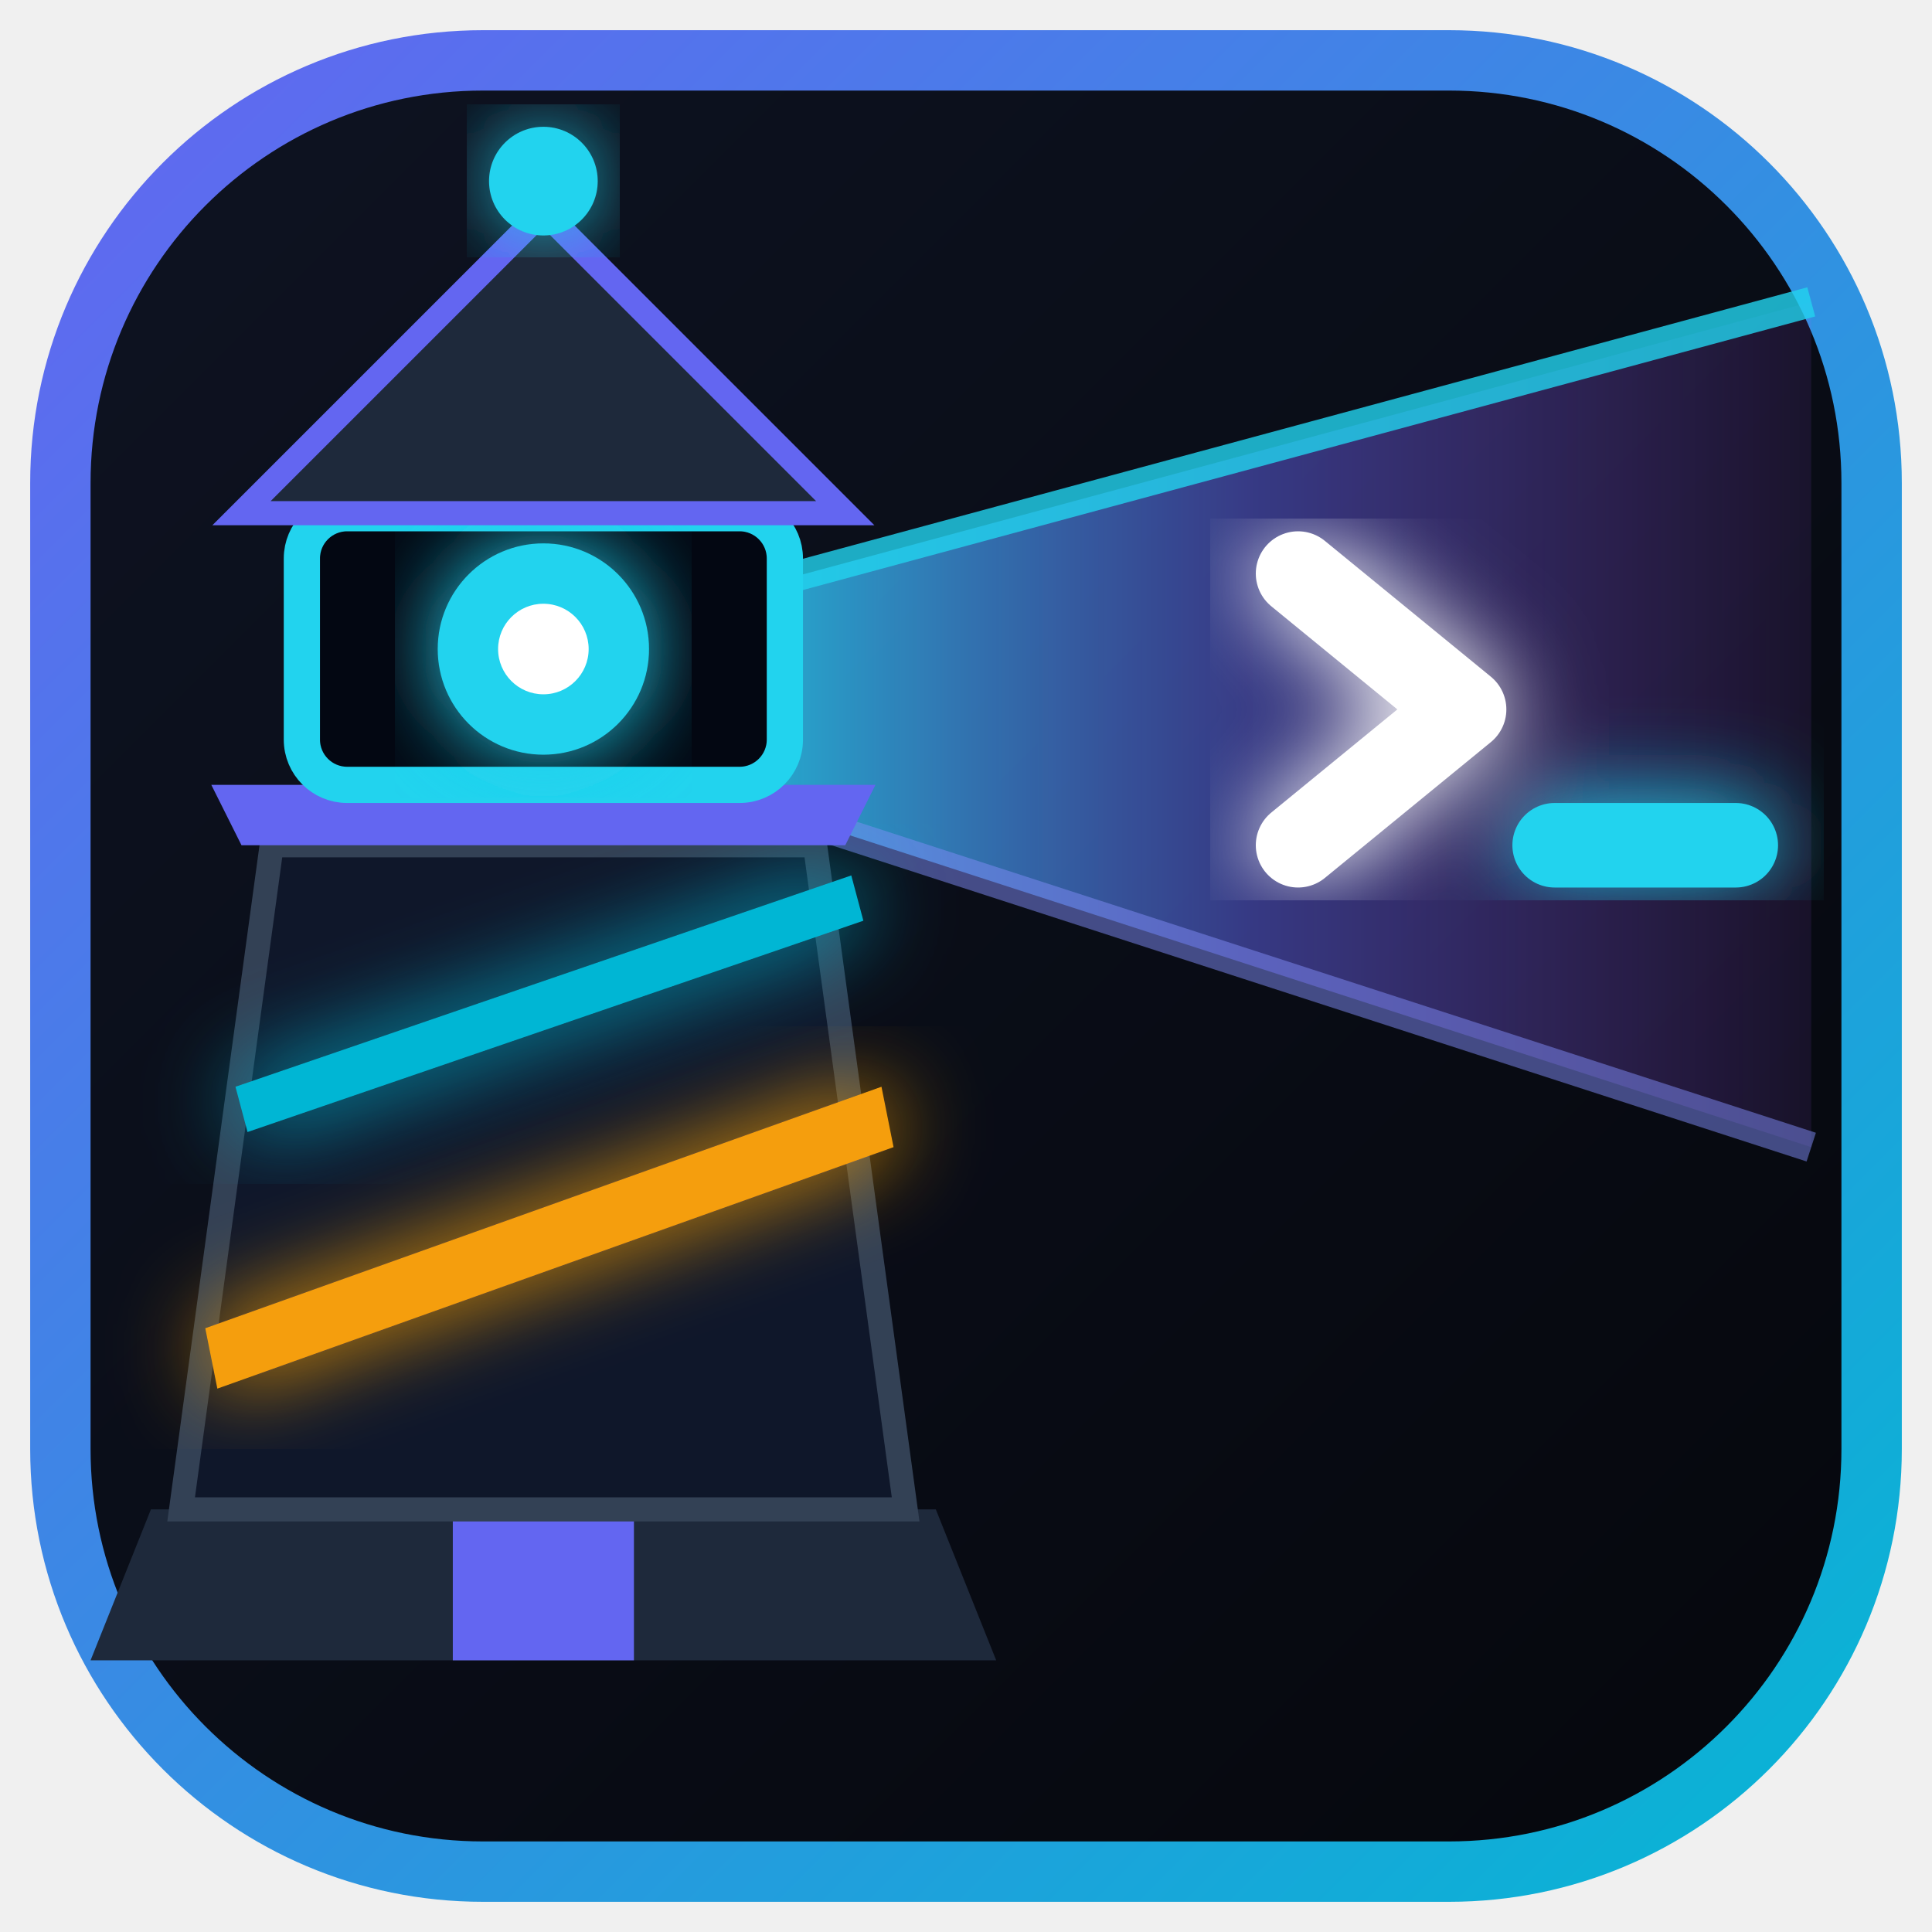
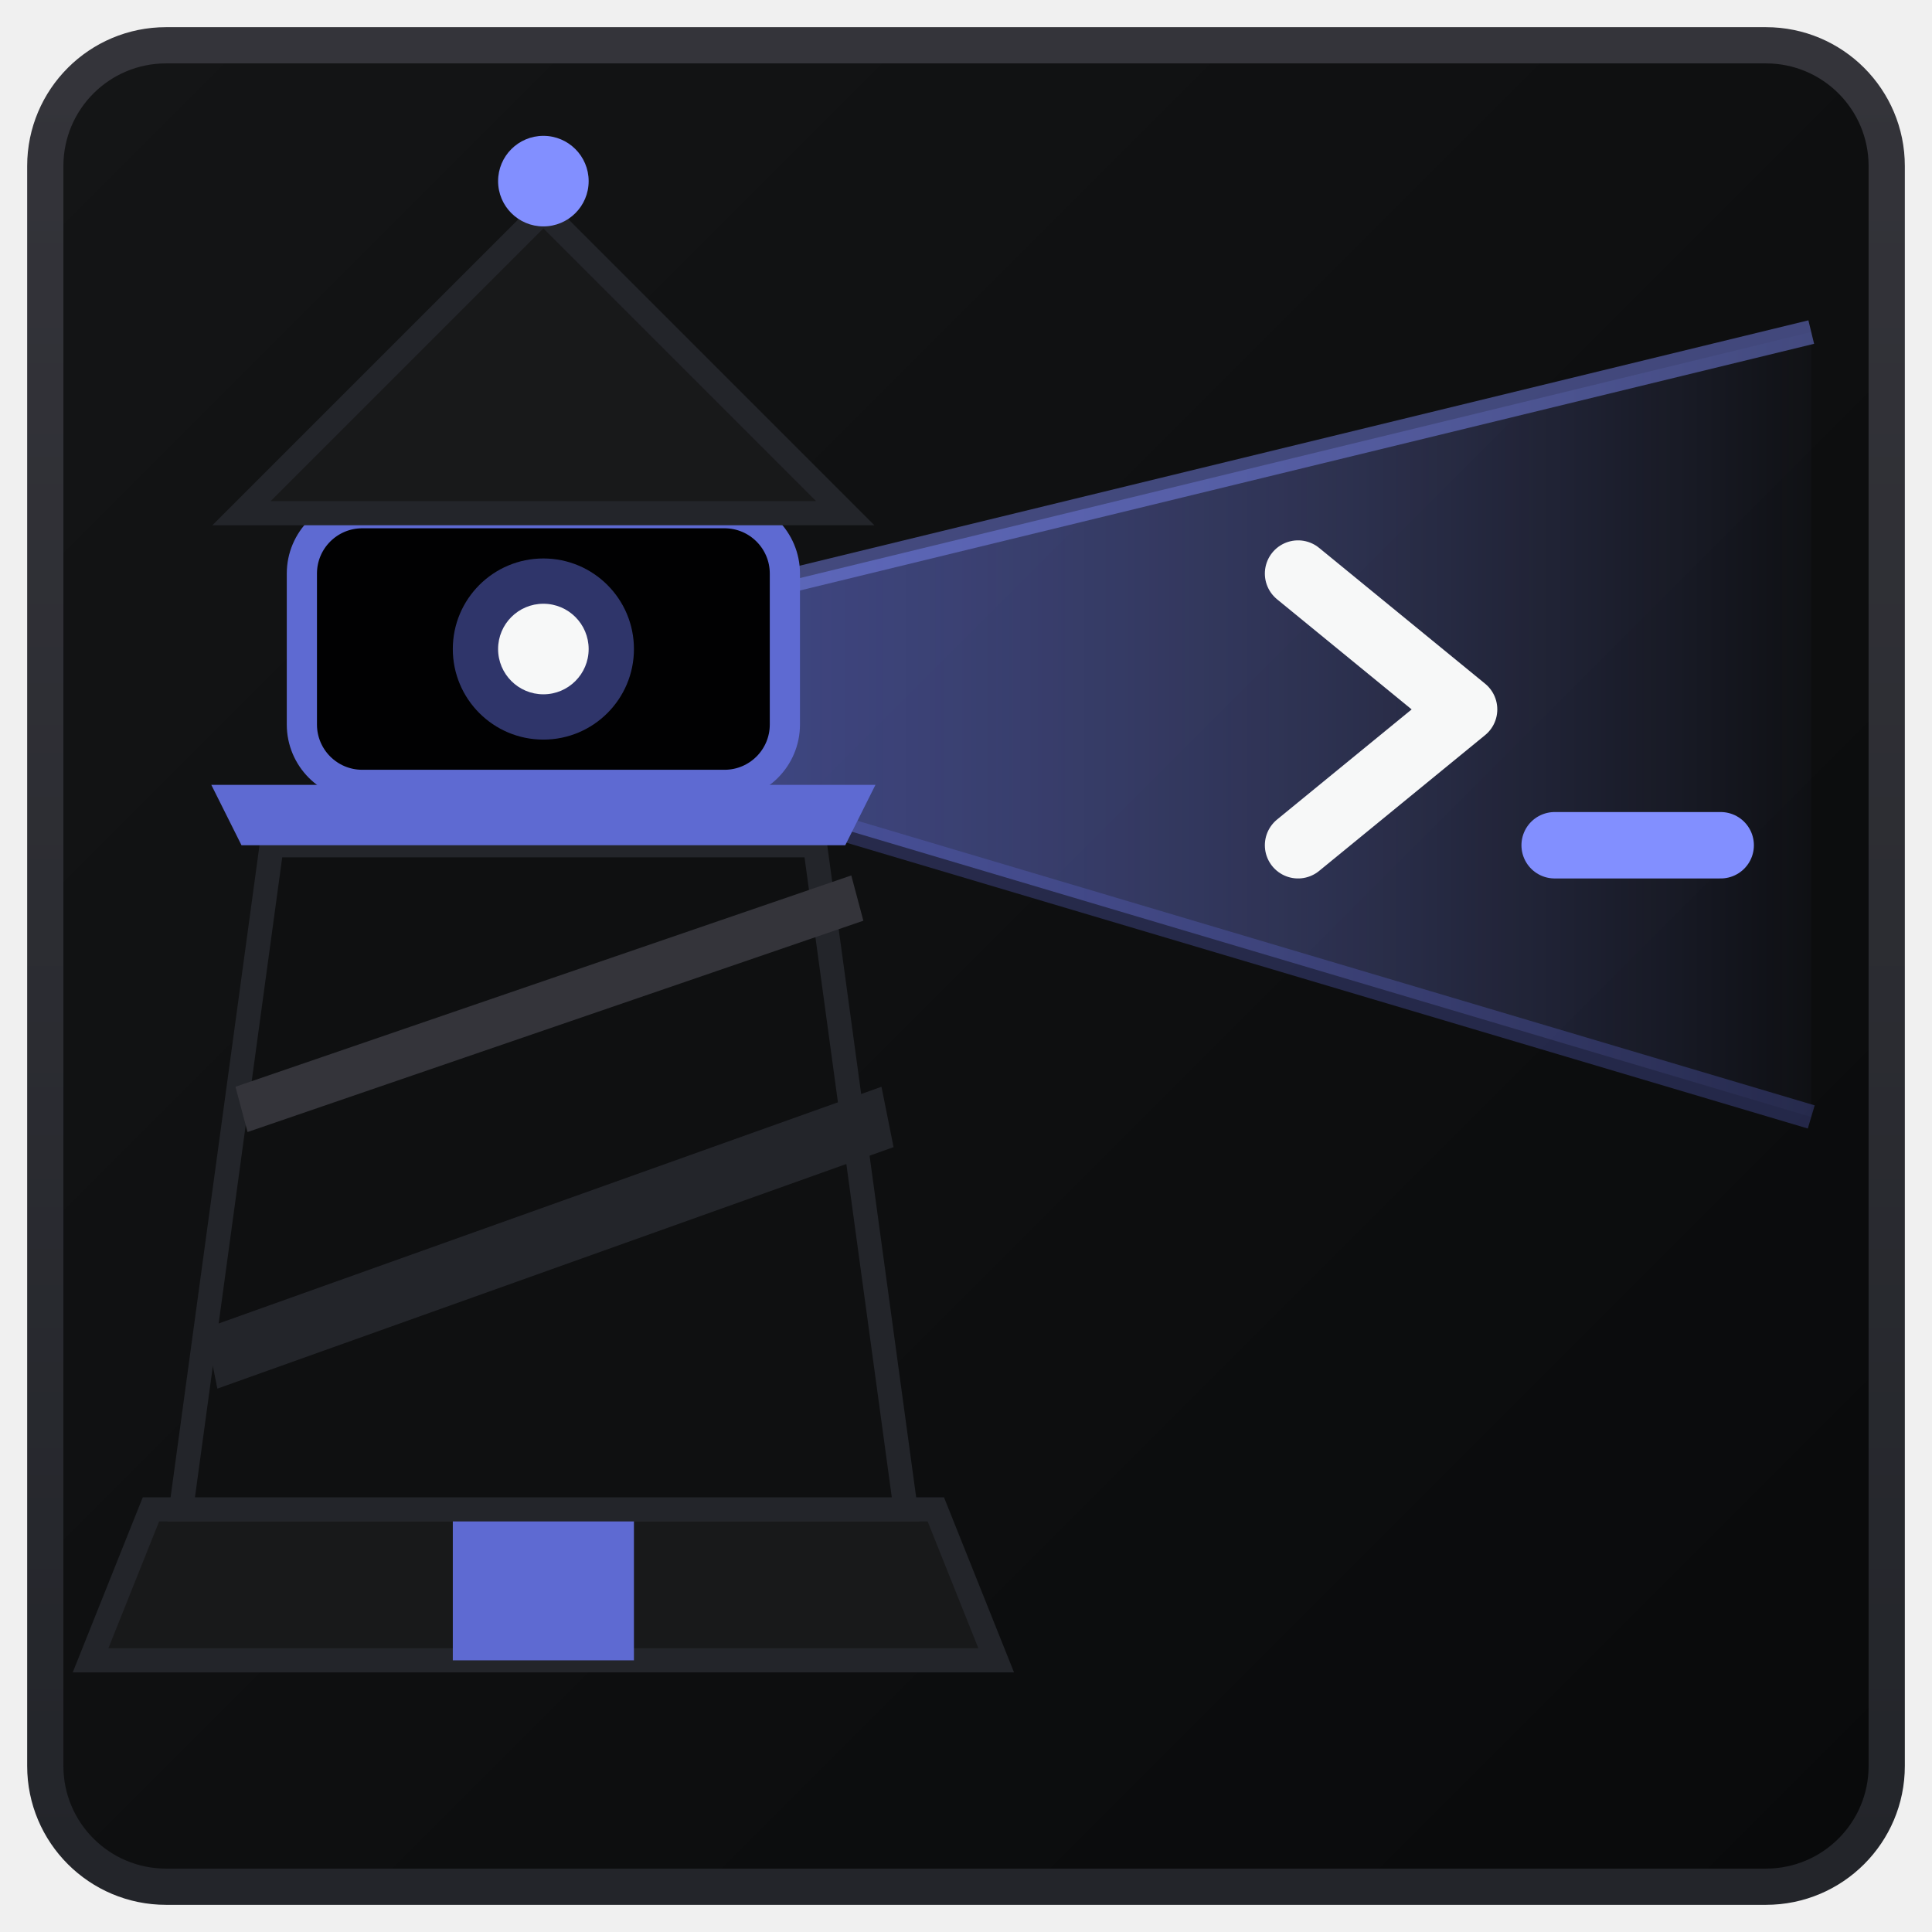
<svg xmlns="http://www.w3.org/2000/svg" viewBox="0 0 64 64" width="100%" height="100%">
  <defs>
-     <linearGradient id="neonBg" x1="0%" y1="0%" x2="100%" y2="100%">
-       <stop offset="0%" stop-color="#0e1322" />
-       <stop offset="100%" stop-color="#05070c" />
+     <linearGradient id="iconSurface" x1="0%" y1="0%" x2="100%" y2="100%">
+       <stop offset="0%" stop-color="#141516" />
+       <stop offset="100%" stop-color="#090a0b" />
    </linearGradient>
-     <linearGradient id="brandGrad" x1="0%" y1="0%" x2="100%" y2="100%">
-       <stop offset="0%" stop-color="#6366f1" />
-       <stop offset="100%" stop-color="#06b6d4" />
+     <linearGradient id="iconBorder" x1="0%" y1="0%" x2="0%" y2="100%">
+       <stop offset="0%" stop-color="#34343a" />
+       <stop offset="100%" stop-color="#23252a" />
    </linearGradient>
-     <linearGradient id="neonBeam" x1="0%" y1="0%" x2="100%" y2="0%">
-       <stop offset="0%" stop-color="#22d3ee" stop-opacity="0.9" />
-       <stop offset="50%" stop-color="#6366f1" stop-opacity="0.5" />
-       <stop offset="100%" stop-color="#a855f7" stop-opacity="0.1" />
+     <linearGradient id="beamGrad" x1="0%" y1="0%" x2="100%" y2="0%">
+       <stop offset="0%" stop-color="#5e6ad2" stop-opacity="0.6" />
+       <stop offset="60%" stop-color="#828fff" stop-opacity="0.25" />
+       <stop offset="100%" stop-color="#828fff" stop-opacity="0.02" />
    </linearGradient>
-     <filter id="neonGlow" x="-20%" y="-20%" width="140%" height="140%">
-       <feGaussianBlur stdDeviation="1.5" result="blur" />
-       <feComposite in="SourceGraphic" in2="blur" operator="over" />
-     </filter>
  </defs>
-   <rect x="2" y="2" width="60" height="60" rx="14" fill="url(#neonBg)" stroke="url(#brandGrad)" stroke-width="2" />
-   <polygon points="23,20 60,10 60,38 23,26" fill="url(#neonBeam)" />
-   <line x1="23" y1="20" x2="60" y2="10" stroke="#22d3ee" stroke-width="1" stroke-opacity="0.8" />
-   <line x1="23" y1="26" x2="60" y2="38" stroke="#818cf8" stroke-width="1" stroke-opacity="0.5" />
-   <g filter="url(#neonGlow)">
-     <path d="M 43,19 L 48.5,23.5 L 43,28" fill="none" stroke="#ffffff" stroke-width="2.8" stroke-linecap="round" stroke-linejoin="round" />
-     <line x1="51.5" y1="28" x2="57.5" y2="28" stroke="#22d3ee" stroke-width="2.8" stroke-linecap="round" />
+   <rect x="1.5" y="1.5" width="61" height="61" rx="4" fill="url(#iconSurface)" stroke="url(#iconBorder)" stroke-width="1.2" />
+   <polygon points="23,20 60,11 60,37 23,26" fill="url(#beamGrad)" />
+   <line x1="23" y1="20" x2="60" y2="11" stroke="#828fff" stroke-width="0.8" stroke-opacity="0.45" />
+   <line x1="23" y1="26" x2="60" y2="37" stroke="#5e6ad2" stroke-width="0.8" stroke-opacity="0.3" />
+   <g>
+     <path d="M 43,19 L 48.5,23.5 L 43,28" fill="none" stroke="#f7f8f8" stroke-width="2.2" stroke-linecap="round" stroke-linejoin="round" />
+     <line x1="51.5" y1="28" x2="57" y2="28" stroke="#828fff" stroke-width="2.2" stroke-linecap="round" />
  </g>
-   <polygon points="5,50 31,50 33,55 3,55" fill="#1e293b" />
-   <path d="M 15,55 L 15,49 A 3,3 0 0 1 21,49 L 21,55 Z" fill="#6366f1" />
-   <polygon points="9,28 27,28 30,50 6,50" fill="#0f172a" stroke="#334155" stroke-width="0.8" />
-   <polygon points="6.8,44 29.2,36 29.6,38 7.2,46" fill="#f59e0b" filter="url(#neonGlow)" />
-   <polygon points="7.8,36 28.2,29 28.6,30.5 8.2,37.5" fill="#06b6d4" filter="url(#neonGlow)" />
-   <polygon points="7,26 29,26 28,28 8,28" fill="#6366f1" />
-   <rect x="10" y="17" width="16" height="9" rx="1.5" fill="#030712" stroke="#22d3ee" stroke-width="1.2" />
-   <circle cx="18" cy="21.5" r="3.5" fill="#22d3ee" filter="url(#neonGlow)" />
-   <circle cx="18" cy="21.5" r="1.5" fill="#ffffff" />
-   <polygon points="18,7 28,17 8,17" fill="#1e293b" stroke="#6366f1" stroke-width="0.8" />
-   <circle cx="18" cy="6" r="1.8" fill="#22d3ee" filter="url(#neonGlow)" />
+   <polygon points="5,50 31,50 33,55 3,55" fill="#18191a" stroke="#23252a" stroke-width="0.8" />
+   <path d="M 15,55 L 15,49 A 3,3 0 0 1 21,49 L 21,55 Z" fill="#5e6ad2" />
+   <polygon points="9,28 27,28 30,50 6,50" fill="#0f1011" stroke="#23252a" stroke-width="0.8" />
+   <polygon points="6.8,44 29.2,36 29.6,38 7.2,46" fill="#23252a" />
+   <polygon points="7.8,36 28.2,29 28.6,30.5 8.2,37.5" fill="#34343a" />
+   <polygon points="7,26 29,26 28,28 8,28" fill="#5e6ad2" />
+   <rect x="10" y="17" width="16" height="9" rx="2" fill="#010102" stroke="#5e6ad2" stroke-width="1" />
+   <circle cx="18" cy="21.5" r="3" fill="#5e6ad2" fill-opacity="0.5" />
+   <circle cx="18" cy="21.5" r="1.5" fill="#f7f8f8" />
+   <polygon points="18,7 28,17 8,17" fill="#18191a" stroke="#23252a" stroke-width="0.8" />
+   <circle cx="18" cy="6" r="1.5" fill="#828fff" />
</svg>
